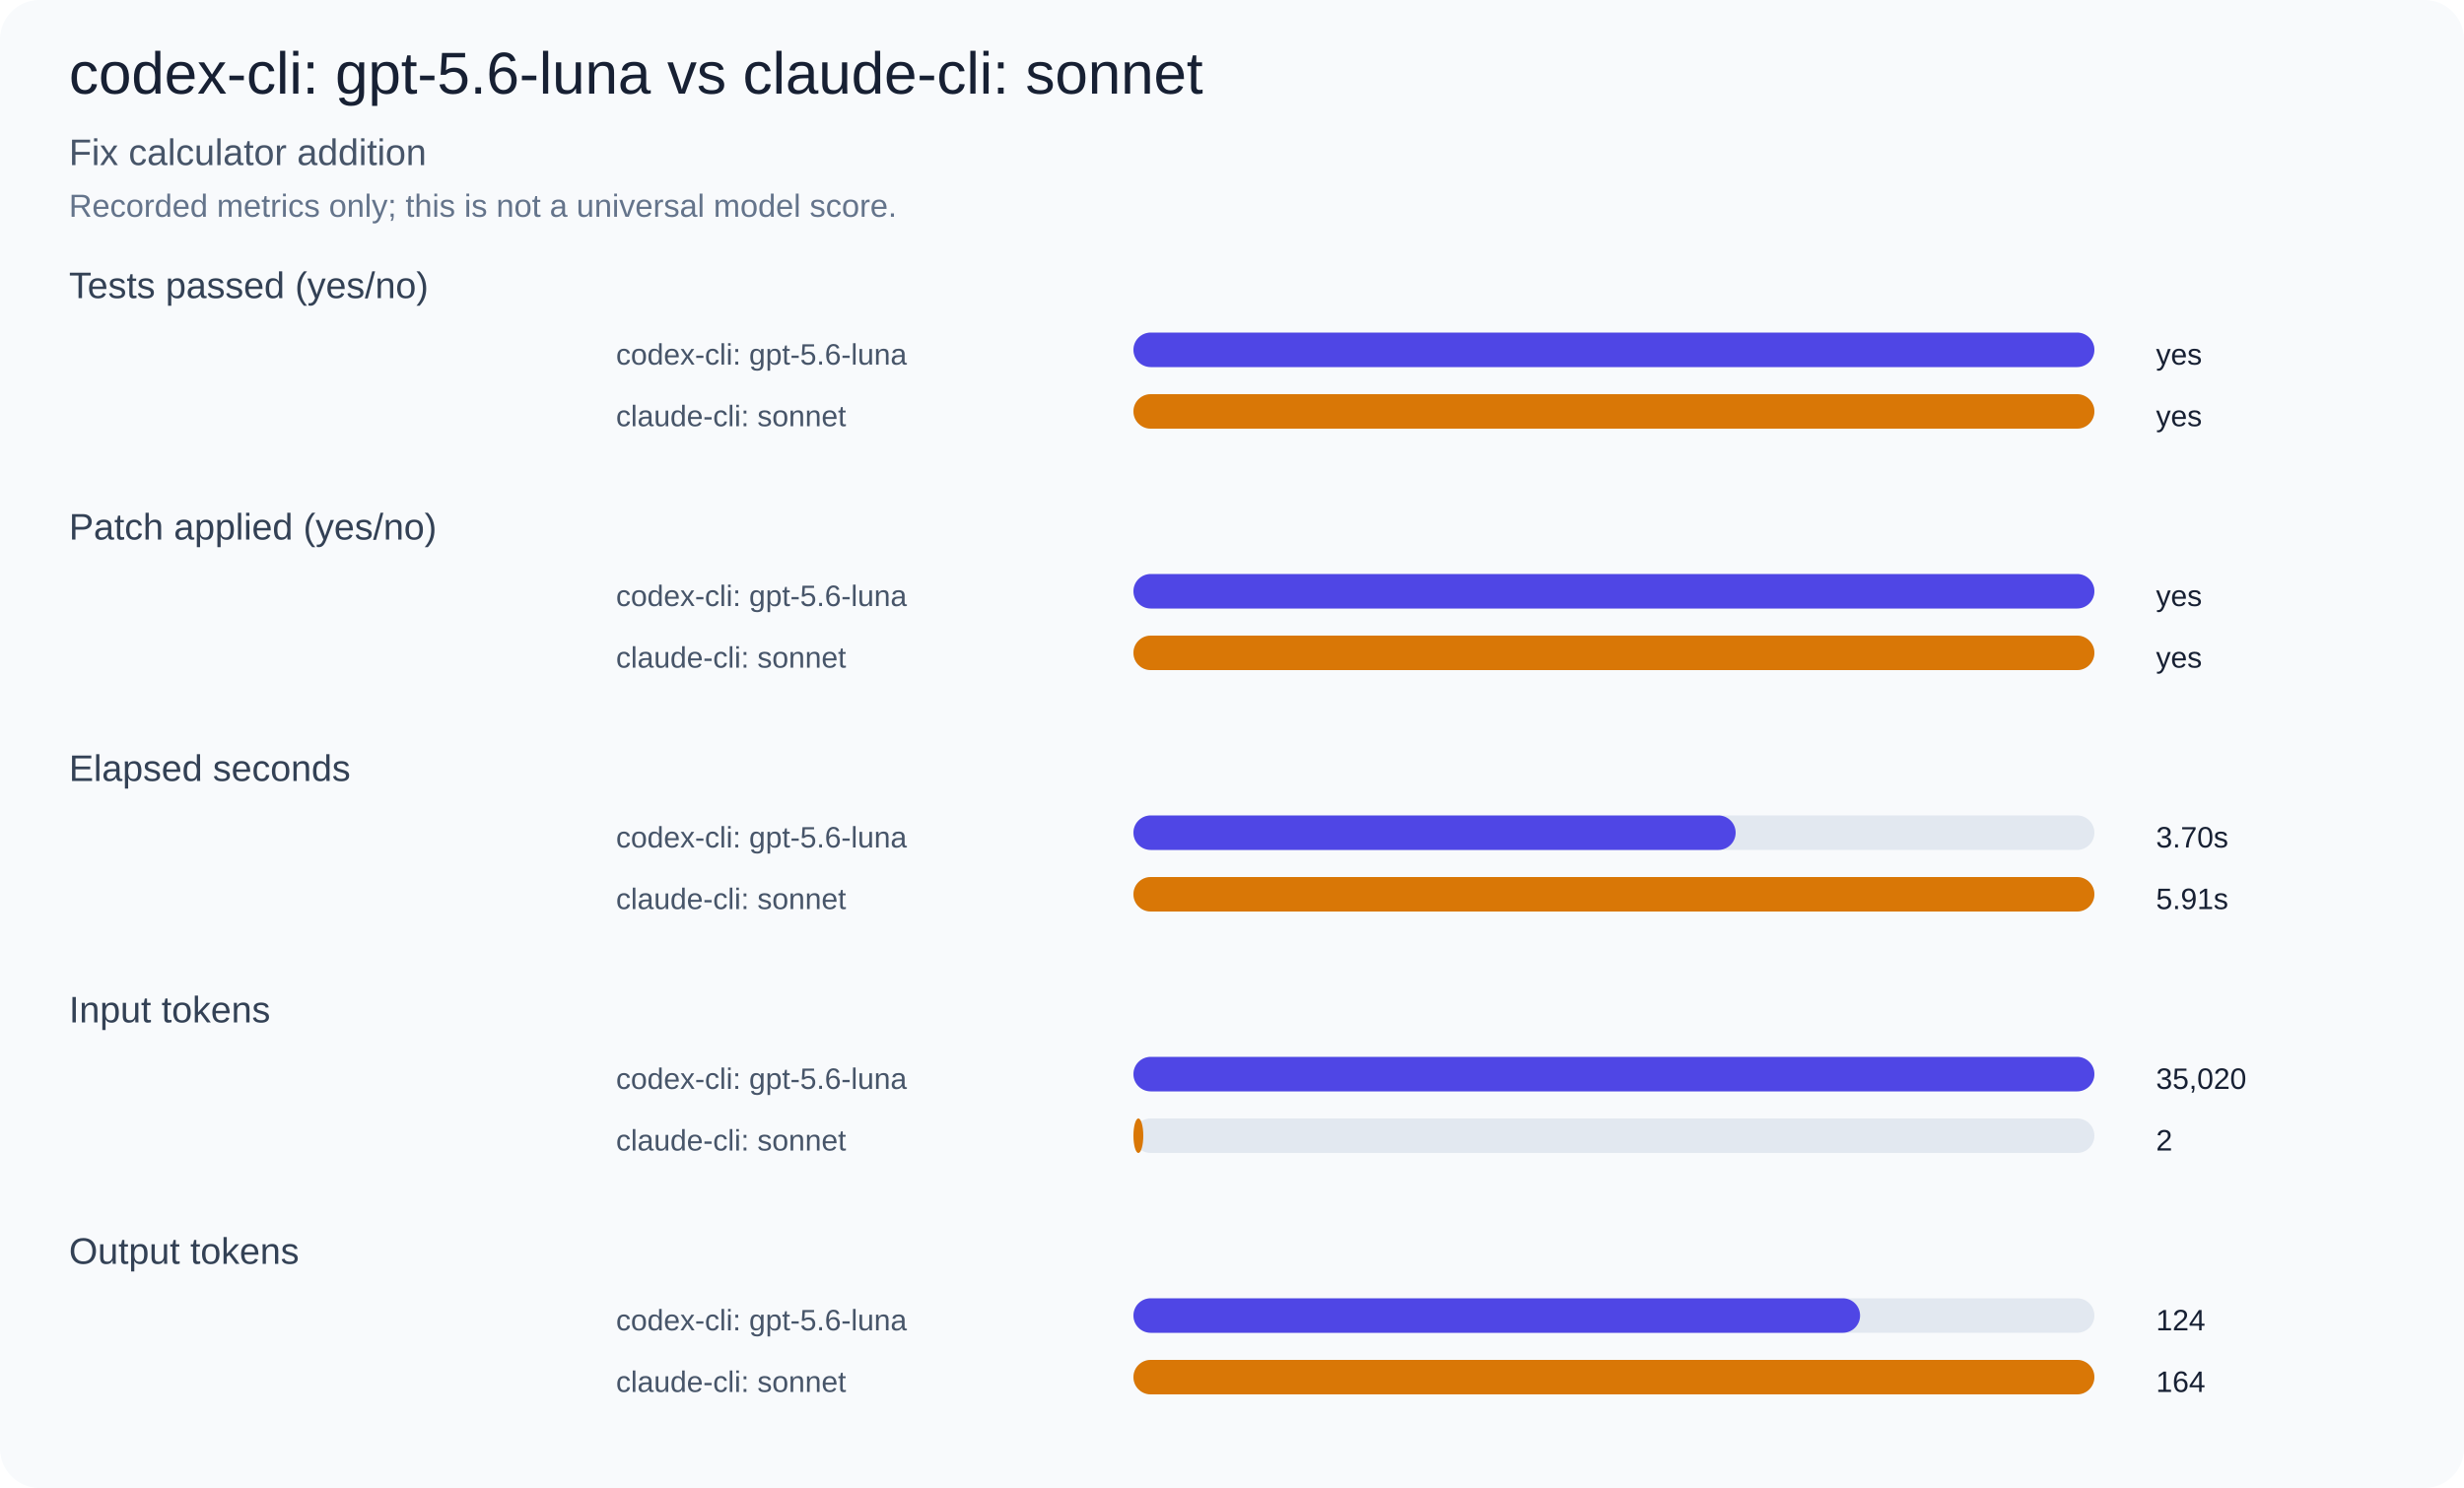
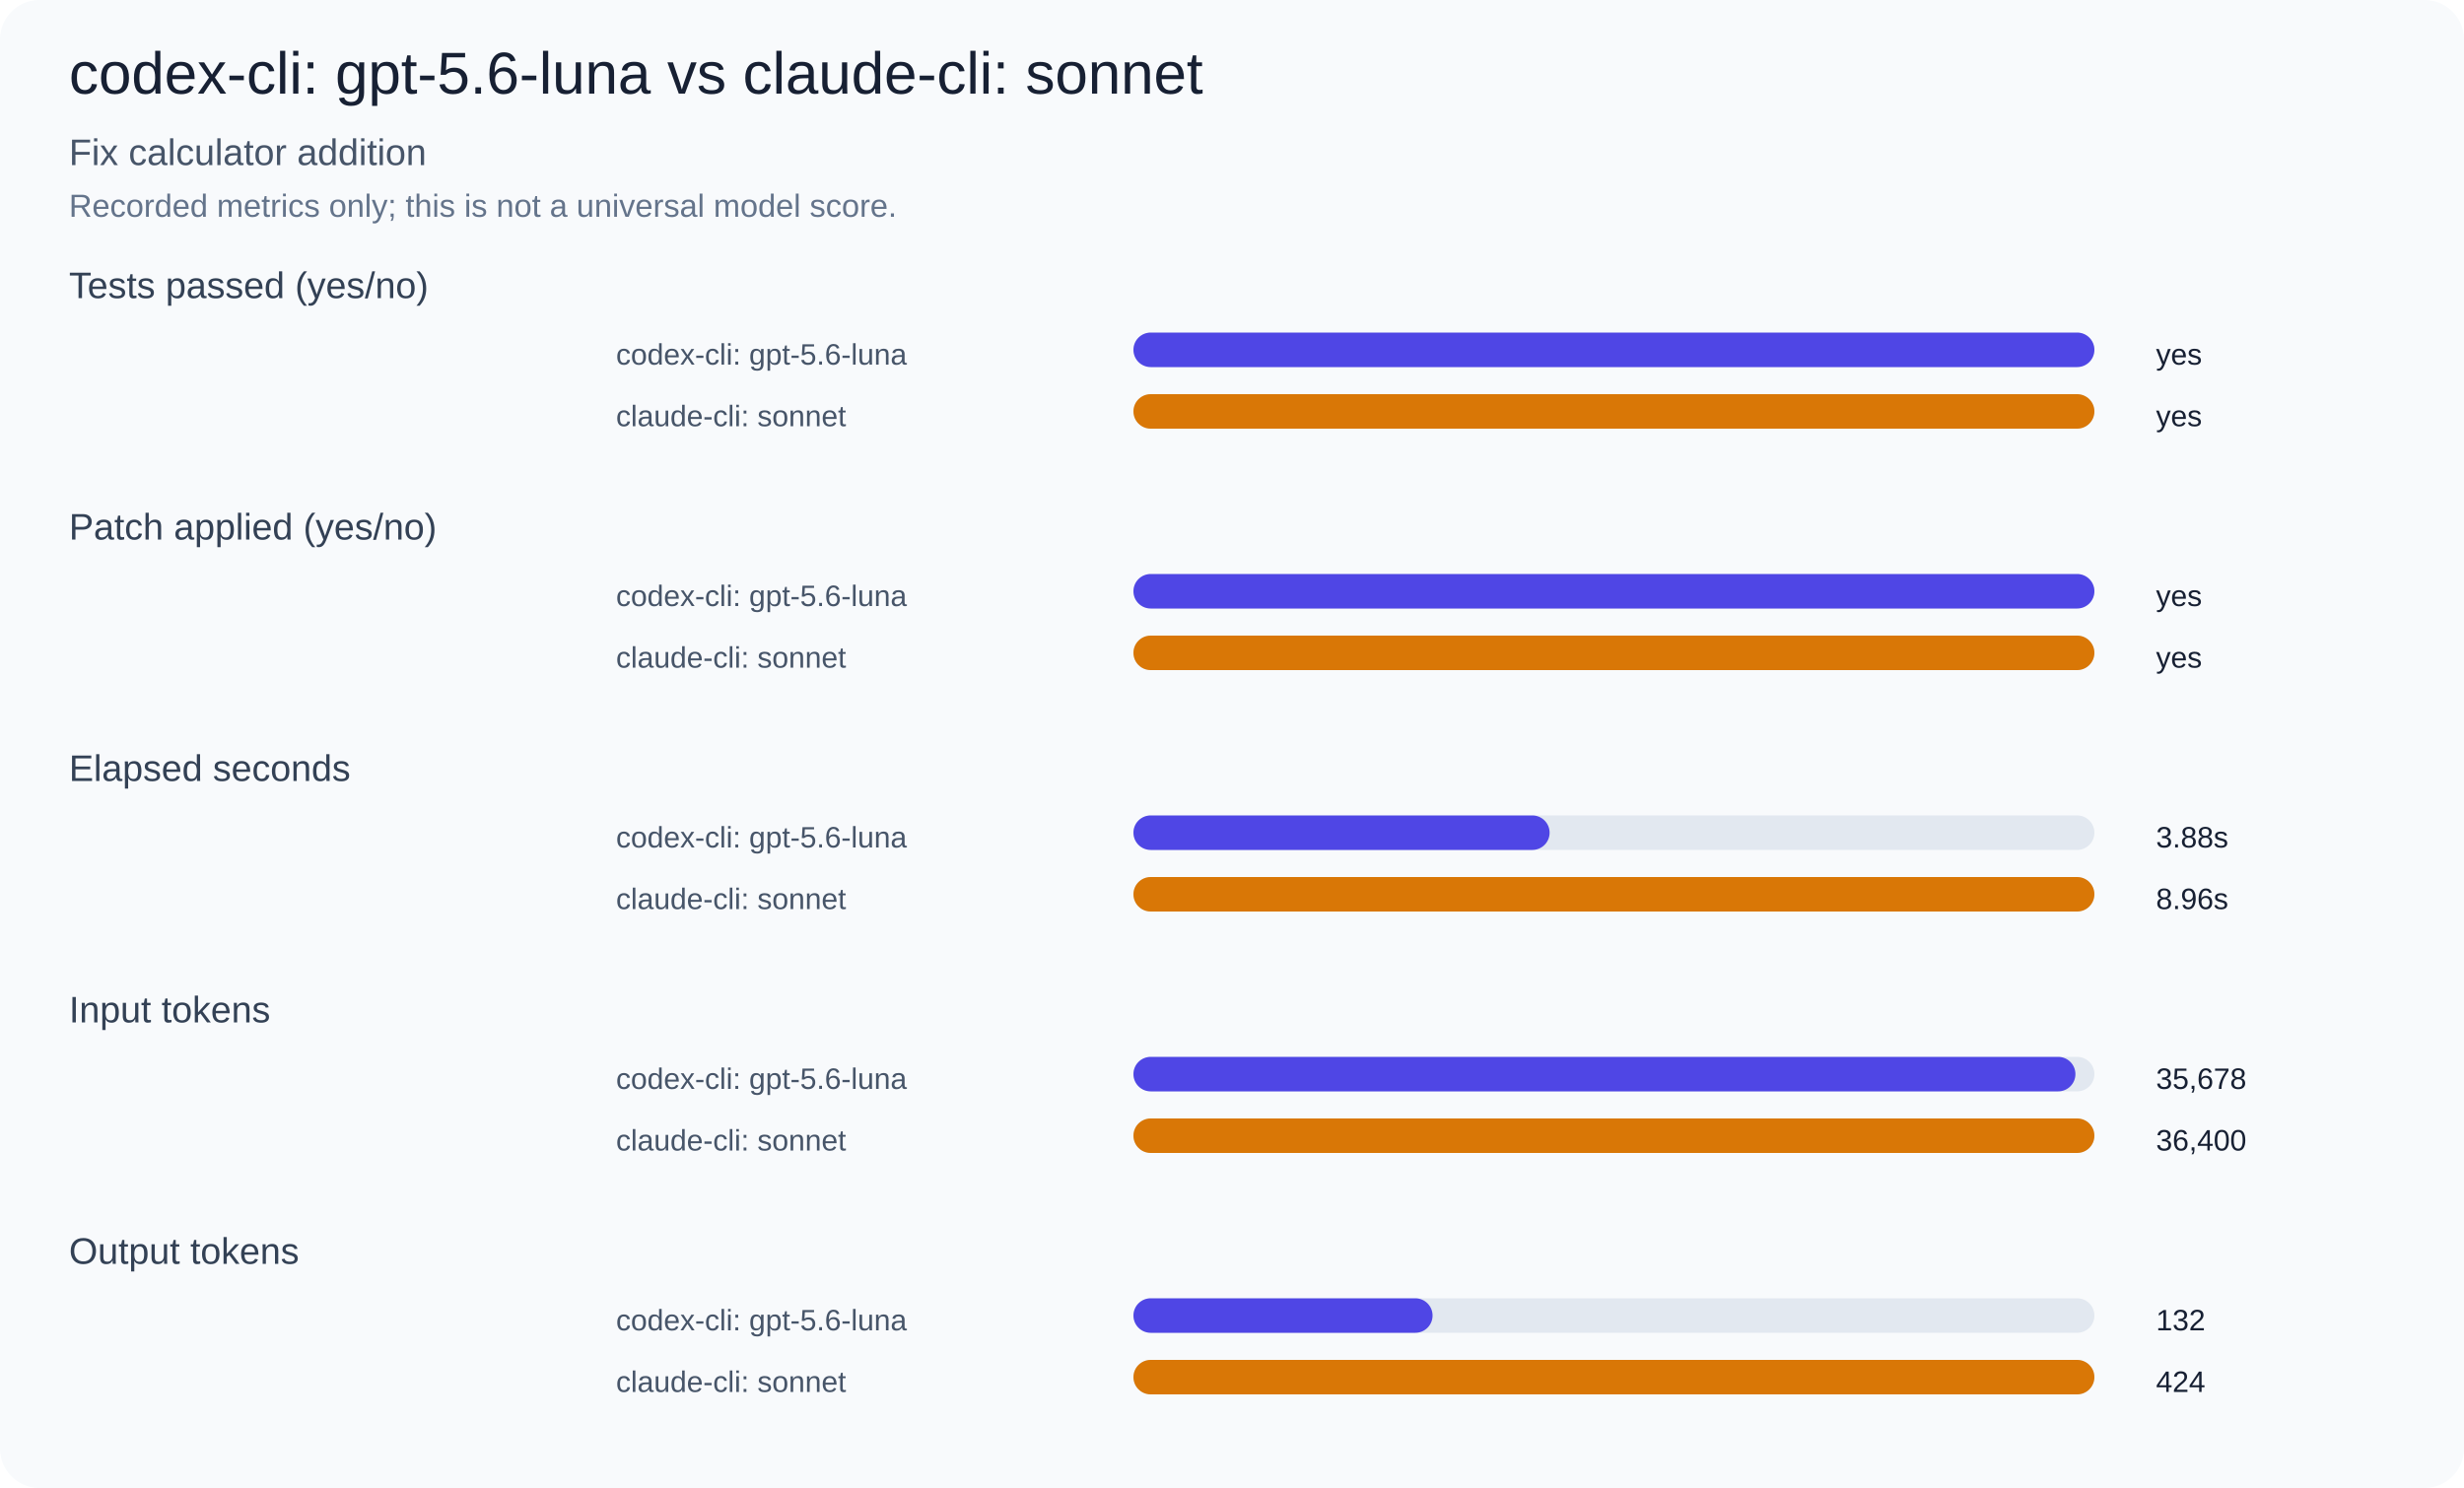
<svg xmlns="http://www.w3.org/2000/svg" role="img" aria-labelledby="title description" width="1000" height="604" viewBox="0 0 1000 604">
  <rect width="1000" height="604" rx="16" fill="#f8fafc" />
  <text x="28" y="38" font-family="Arial, sans-serif" font-size="24px" fill="#172033">codex-cli: gpt-5.6-luna vs claude-cli: sonnet</text>
  <text x="28" y="67" font-family="Arial, sans-serif" font-size="15px" fill="#475569">Fix calculator addition</text>
  <text x="28" y="88" font-family="Arial, sans-serif" font-size="13px" fill="#64748b">Recorded metrics only; this is not a universal model score.</text>
  <text x="28" y="121" font-family="Arial, sans-serif" font-size="15px" fill="#334155">Tests passed (yes/no)</text>
  <text x="250" y="148" font-family="Arial, sans-serif" font-size="12px" fill="#475569">codex-cli: gpt-5.6-luna</text>
  <rect x="460" y="135" width="390" height="14" rx="7" fill="#e2e8f0" />
  <rect x="460" y="135" width="390.0" height="14" rx="7" fill="#4f46e5" />
  <text x="875" y="148" font-family="Arial, sans-serif" font-size="12px" fill="#172033">yes</text>
  <text x="250" y="173" font-family="Arial, sans-serif" font-size="12px" fill="#475569">claude-cli: sonnet</text>
  <rect x="460" y="160" width="390" height="14" rx="7" fill="#e2e8f0" />
  <rect x="460" y="160" width="390.0" height="14" rx="7" fill="#d97706" />
  <text x="875" y="173" font-family="Arial, sans-serif" font-size="12px" fill="#172033">yes</text>
  <text x="28" y="219" font-family="Arial, sans-serif" font-size="15px" fill="#334155">Patch applied (yes/no)</text>
  <text x="250" y="246" font-family="Arial, sans-serif" font-size="12px" fill="#475569">codex-cli: gpt-5.6-luna</text>
  <rect x="460" y="233" width="390" height="14" rx="7" fill="#e2e8f0" />
  <rect x="460" y="233" width="390.0" height="14" rx="7" fill="#4f46e5" />
  <text x="875" y="246" font-family="Arial, sans-serif" font-size="12px" fill="#172033">yes</text>
  <text x="250" y="271" font-family="Arial, sans-serif" font-size="12px" fill="#475569">claude-cli: sonnet</text>
  <rect x="460" y="258" width="390" height="14" rx="7" fill="#e2e8f0" />
  <rect x="460" y="258" width="390.0" height="14" rx="7" fill="#d97706" />
  <text x="875" y="271" font-family="Arial, sans-serif" font-size="12px" fill="#172033">yes</text>
  <text x="28" y="317" font-family="Arial, sans-serif" font-size="15px" fill="#334155">Elapsed seconds</text>
  <text x="250" y="344" font-family="Arial, sans-serif" font-size="12px" fill="#475569">codex-cli: gpt-5.6-luna</text>
  <rect x="460" y="331" width="390" height="14" rx="7" fill="#e2e8f0" />
-   <rect x="460" y="331" width="244.4" height="14" rx="7" fill="#4f46e5" />
-   <text x="875" y="344" font-family="Arial, sans-serif" font-size="12px" fill="#172033">3.70s</text>
+   <rect x="460" y="331" width="168.9" height="14" rx="7" fill="#4f46e5" />
+   <text x="875" y="344" font-family="Arial, sans-serif" font-size="12px" fill="#172033">3.88s</text>
  <text x="250" y="369" font-family="Arial, sans-serif" font-size="12px" fill="#475569">claude-cli: sonnet</text>
  <rect x="460" y="356" width="390" height="14" rx="7" fill="#e2e8f0" />
  <rect x="460" y="356" width="390.0" height="14" rx="7" fill="#d97706" />
-   <text x="875" y="369" font-family="Arial, sans-serif" font-size="12px" fill="#172033">5.91s</text>
+   <text x="875" y="369" font-family="Arial, sans-serif" font-size="12px" fill="#172033">8.96s</text>
  <text x="28" y="415" font-family="Arial, sans-serif" font-size="15px" fill="#334155">Input tokens</text>
  <text x="250" y="442" font-family="Arial, sans-serif" font-size="12px" fill="#475569">codex-cli: gpt-5.6-luna</text>
  <rect x="460" y="429" width="390" height="14" rx="7" fill="#e2e8f0" />
-   <rect x="460" y="429" width="390.0" height="14" rx="7" fill="#4f46e5" />
-   <text x="875" y="442" font-family="Arial, sans-serif" font-size="12px" fill="#172033">35,020</text>
+   <rect x="460" y="429" width="382.3" height="14" rx="7" fill="#4f46e5" />
+   <text x="875" y="442" font-family="Arial, sans-serif" font-size="12px" fill="#172033">35,678</text>
  <text x="250" y="467" font-family="Arial, sans-serif" font-size="12px" fill="#475569">claude-cli: sonnet</text>
  <rect x="460" y="454" width="390" height="14" rx="7" fill="#e2e8f0" />
-   <rect x="460" y="454" width="4.0" height="14" rx="7" fill="#d97706" />
-   <text x="875" y="467" font-family="Arial, sans-serif" font-size="12px" fill="#172033">2</text>
+   <rect x="460" y="454" width="390.0" height="14" rx="7" fill="#d97706" />
+   <text x="875" y="467" font-family="Arial, sans-serif" font-size="12px" fill="#172033">36,400</text>
  <text x="28" y="513" font-family="Arial, sans-serif" font-size="15px" fill="#334155">Output tokens</text>
  <text x="250" y="540" font-family="Arial, sans-serif" font-size="12px" fill="#475569">codex-cli: gpt-5.6-luna</text>
  <rect x="460" y="527" width="390" height="14" rx="7" fill="#e2e8f0" />
-   <rect x="460" y="527" width="294.9" height="14" rx="7" fill="#4f46e5" />
-   <text x="875" y="540" font-family="Arial, sans-serif" font-size="12px" fill="#172033">124</text>
+   <rect x="460" y="527" width="121.4" height="14" rx="7" fill="#4f46e5" />
+   <text x="875" y="540" font-family="Arial, sans-serif" font-size="12px" fill="#172033">132</text>
  <text x="250" y="565" font-family="Arial, sans-serif" font-size="12px" fill="#475569">claude-cli: sonnet</text>
  <rect x="460" y="552" width="390" height="14" rx="7" fill="#e2e8f0" />
  <rect x="460" y="552" width="390.0" height="14" rx="7" fill="#d97706" />
-   <text x="875" y="565" font-family="Arial, sans-serif" font-size="12px" fill="#172033">164</text>
+   <text x="875" y="565" font-family="Arial, sans-serif" font-size="12px" fill="#172033">424</text>
</svg>
